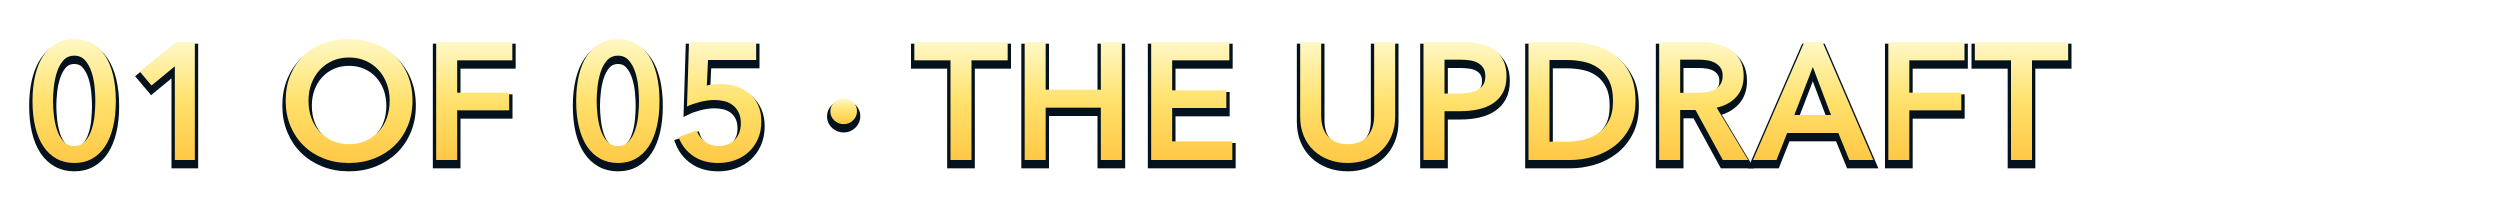
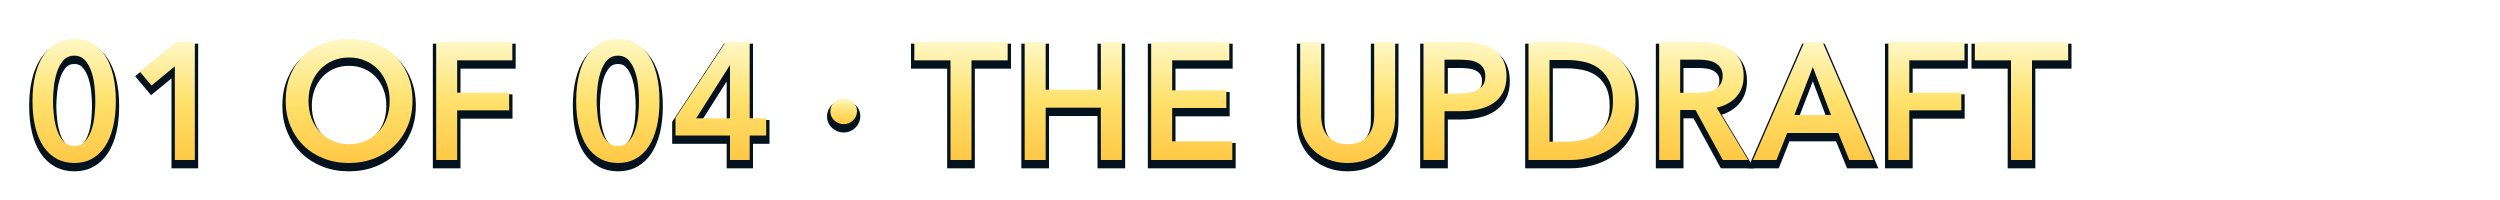
<svg xmlns="http://www.w3.org/2000/svg" width="1500" height="120" viewBox="0 0 1500 120">
-   <defs>
-     <linearGradient id="ink" x2="1" y2="1">
-       <stop stop-color="#103b4a" />
-       <stop offset=".45" stop-color="#061d2a" />
-       <stop offset="1" stop-color="#040f1b" />
-     </linearGradient>
-     <linearGradient id="gold" x2="1" y2="1">
-       <stop stop-color="#fff0b5" />
-       <stop offset=".4" stop-color="#e6bd60" />
-       <stop offset="1" stop-color="#9f692d" />
-     </linearGradient>
-     <linearGradient id="teal" x2="0" y2="1">
-       <stop stop-color="#2ad8ce" />
-       <stop offset="1" stop-color="#075b75" />
-     </linearGradient>
-     <linearGradient id="leaf" x2="1" y2="1">
-       <stop stop-color="#a9f7ad" />
-       <stop offset=".4" stop-color="#31ad85" />
-       <stop offset="1" stop-color="#0b424b" />
-     </linearGradient>
-     <radialGradient id="glow">
-       <stop stop-color="#54e8f5" stop-opacity=".25" />
-       <stop offset="1" stop-color="#36cde8" stop-opacity="0" />
-     </radialGradient>
-     <radialGradient id="orb" cx=".35" cy=".3">
-       <stop stop-color="#fffde3" />
-       <stop offset=".35" stop-color="#ffdb72" />
-       <stop offset=".8" stop-color="#b67a21" />
-       <stop offset="1" stop-color="#774013" />
-     </radialGradient>
-   </defs>
  <defs>
    <linearGradient id="step-yellow" x2="0" y2="1">
      <stop stop-color="#fff8c5" />
      <stop offset=".5" stop-color="#ffe16c" />
      <stop offset="1" stop-color="#ffc846" />
    </linearGradient>
  </defs>
  <g transform="translate(0 3)" fill="#03121d" stroke="#03121d" stroke-width="4">
    <path d="M55.500 -35.400Q55.500 -26.800 53.850 -19.900Q52.200 -13.000 49.050 -8.200Q45.900 -3.400 41.250 -0.800Q36.600 1.800 30.600 1.800Q24.600 1.800 19.900 -0.800Q15.200 -3.400 12.000 -8.200Q8.800 -13.000 7.150 -19.900Q5.500 -26.800 5.500 -35.400Q5.500 -44.000 7.150 -50.900Q8.800 -57.800 12.000 -62.600Q15.200 -67.400 19.900 -70.000Q24.600 -72.600 30.600 -72.600Q36.600 -72.600 41.250 -70.000Q45.900 -67.400 49.050 -62.600Q52.200 -57.800 53.850 -50.900Q55.500 -44.000 55.500 -35.400ZM43.200 -35.400Q43.200 -39.100 42.750 -43.800Q42.300 -48.500 40.950 -52.700Q39.600 -56.900 37.100 -59.750Q34.600 -62.600 30.600 -62.600Q26.500 -62.600 24.000 -59.750Q21.500 -56.900 20.150 -52.700Q18.800 -48.500 18.300 -43.800Q17.800 -39.100 17.800 -35.400Q17.800 -31.700 18.300 -27.000Q18.800 -22.300 20.150 -18.200Q21.500 -14.100 24.000 -11.250Q26.500 -8.400 30.600 -8.400Q34.600 -8.400 37.100 -11.250Q39.600 -14.100 40.950 -18.200Q42.300 -22.300 42.750 -27.000Q43.200 -31.700 43.200 -35.400Z" transform="translate(14 96) scale(1)" />
    <path d="M27.900 -56.200L13.900 -44.700L6.900 -53.000L29.000 -70.800L39.900 -70.800L39.900 -0.000L27.900 -0.000Z" transform="translate(77 96) scale(1)" />
    <path d="" transform="translate(140 96) scale(1)" />
    <path d="M4.400 -35.600Q4.400 -44.100 7.250 -50.950Q10.100 -57.800 15.150 -62.600Q20.200 -67.400 27.150 -70.000Q34.100 -72.600 42.300 -72.600Q50.600 -72.600 57.600 -70.000Q64.600 -67.400 69.700 -62.600Q74.800 -57.800 77.650 -50.950Q80.500 -44.100 80.500 -35.600Q80.500 -27.300 77.650 -20.450Q74.800 -13.600 69.700 -8.650Q64.600 -3.700 57.600 -0.950Q50.600 1.800 42.300 1.800Q34.100 1.800 27.150 -0.950Q20.200 -3.700 15.150 -8.650Q10.100 -13.600 7.250 -20.450Q4.400 -27.300 4.400 -35.600ZM18.100 -35.600Q18.100 -29.900 19.850 -25.150Q21.600 -20.400 24.850 -16.900Q28.100 -13.400 32.550 -11.450Q37.000 -9.500 42.400 -9.500Q47.800 -9.500 52.300 -11.450Q56.800 -13.400 60.050 -16.900Q63.300 -20.400 65.050 -25.150Q66.800 -29.900 66.800 -35.600Q66.800 -41.100 65.050 -45.800Q63.300 -50.500 60.100 -54.000Q56.900 -57.500 52.400 -59.500Q47.900 -61.500 42.400 -61.500Q36.900 -61.500 32.450 -59.500Q28.000 -57.500 24.800 -54.000Q21.600 -50.500 19.850 -45.800Q18.100 -41.100 18.100 -35.600Z" transform="translate(167 96) scale(1)" />
    <path d="M7.800 -70.800L53.500 -70.800L53.500 -59.800L20.400 -59.800L20.400 -40.400L51.600 -40.400L51.600 -29.800L20.400 -29.800L20.400 -0.000L7.800 -0.000Z" transform="translate(253.9 96) scale(1)" />
    <path d="" transform="translate(313.2 96) scale(1)" />
    <path d="M55.500 -35.400Q55.500 -26.800 53.850 -19.900Q52.200 -13.000 49.050 -8.200Q45.900 -3.400 41.250 -0.800Q36.600 1.800 30.600 1.800Q24.600 1.800 19.900 -0.800Q15.200 -3.400 12.000 -8.200Q8.800 -13.000 7.150 -19.900Q5.500 -26.800 5.500 -35.400Q5.500 -44.000 7.150 -50.900Q8.800 -57.800 12.000 -62.600Q15.200 -67.400 19.900 -70.000Q24.600 -72.600 30.600 -72.600Q36.600 -72.600 41.250 -70.000Q45.900 -67.400 49.050 -62.600Q52.200 -57.800 53.850 -50.900Q55.500 -44.000 55.500 -35.400ZM43.200 -35.400Q43.200 -39.100 42.750 -43.800Q42.300 -48.500 40.950 -52.700Q39.600 -56.900 37.100 -59.750Q34.600 -62.600 30.600 -62.600Q26.500 -62.600 24.000 -59.750Q21.500 -56.900 20.150 -52.700Q18.800 -48.500 18.300 -43.800Q17.800 -39.100 17.800 -35.400Q17.800 -31.700 18.300 -27.000Q18.800 -22.300 20.150 -18.200Q21.500 -14.100 24.000 -11.250Q26.500 -8.400 30.600 -8.400Q34.600 -8.400 37.100 -11.250Q39.600 -14.100 40.950 -18.200Q42.300 -22.300 42.750 -27.000Q43.200 -31.700 43.200 -35.400Z" transform="translate(340.2 96) scale(1)" />
-     <path d="M50.500 -60.000L21.600 -60.000L20.900 -44.700Q22.600 -45.200 24.950 -45.400Q27.300 -45.600 29.200 -45.600Q34.400 -45.600 38.850 -44.100Q43.300 -42.600 46.600 -39.750Q49.900 -36.900 51.750 -32.750Q53.600 -28.600 53.600 -23.200Q53.600 -17.300 51.550 -12.650Q49.500 -8.000 46.000 -4.800Q42.500 -1.600 37.800 0.100Q33.100 1.800 27.800 1.800Q18.900 1.800 12.800 -2.350Q6.700 -6.500 3.900 -13.700L14.800 -17.700Q16.300 -13.500 19.800 -10.950Q23.300 -8.400 28.100 -8.400Q30.800 -8.400 33.200 -9.300Q35.600 -10.200 37.400 -11.900Q39.200 -13.600 40.250 -16.150Q41.300 -18.700 41.300 -21.900Q41.300 -26.000 39.900 -28.700Q38.500 -31.400 36.250 -33.050Q34.000 -34.700 31.200 -35.350Q28.400 -36.000 25.500 -36.000Q23.500 -36.000 21.250 -35.700Q19.000 -35.400 16.850 -34.850Q14.700 -34.300 12.650 -33.600Q10.600 -32.900 9.000 -32.100L10.200 -70.800L50.500 -70.800Z" transform="translate(403.2 96) scale(1)" />
+     <path d="M34.800 -14.700L2.100 -14.700L2.100 -25.300L32.200 -70.800L46.600 -70.800L46.600 -25.000L56.500 -25.000L56.500 -14.700L46.600 -14.700L46.600 -0.000L34.800 -0.000ZM34.800 -56.700L34.600 -56.700L14.500 -25.000L34.800 -25.000Z" transform="translate(403.2 96) scale(1)" />
    <path d="" transform="translate(466.2 96) scale(1)" />
    <path d="M5.000 -29.100Q5.000 -32.300 7.350 -34.600Q9.700 -36.900 13.000 -36.900Q16.200 -36.900 18.600 -34.700Q21.000 -32.500 21.000 -29.300Q21.000 -26.100 18.650 -23.800Q16.300 -21.500 13.000 -21.500Q11.400 -21.500 9.950 -22.100Q8.500 -22.700 7.400 -23.700Q6.300 -24.700 5.650 -26.100Q5.000 -27.500 5.000 -29.100Z" transform="translate(493.2 96) scale(1)" />
    <path d="" transform="translate(521.2 96) scale(1)" />
    <path d="M22.100 -59.800L0.400 -59.800L0.400 -70.800L56.400 -70.800L56.400 -59.800L34.700 -59.800L34.700 -0.000L22.100 -0.000Z" transform="translate(548.2 96) scale(1)" />
    <path d="M7.800 -70.800L20.400 -70.800L20.400 -42.200L53.500 -42.200L53.500 -70.800L66.100 -70.800L66.100 -0.000L53.500 -0.000L53.500 -31.400L20.400 -31.400L20.400 -0.000L7.800 -0.000Z" transform="translate(607 96) scale(1)" />
    <path d="M7.800 -70.800L54.700 -70.800L54.700 -59.800L20.400 -59.800L20.400 -41.800L52.900 -41.800L52.900 -31.200L20.400 -31.200L20.400 -11.200L56.500 -11.200L56.500 -0.000L7.800 -0.000Z" transform="translate(682.9 96) scale(1)" />
    <path d="" transform="translate(745.9 96) scale(1)" />
    <path d="M64.200 -26.000Q64.200 -19.600 62.000 -14.450Q59.800 -9.300 56.000 -5.700Q52.200 -2.100 47.000 -0.150Q41.800 1.800 35.700 1.800Q29.600 1.800 24.400 -0.150Q19.200 -2.100 15.350 -5.700Q11.500 -9.300 9.350 -14.450Q7.200 -19.600 7.200 -26.000L7.200 -70.800L19.800 -70.800L19.800 -26.500Q19.800 -23.400 20.600 -20.350Q21.400 -17.300 23.250 -14.900Q25.100 -12.500 28.150 -11.000Q31.200 -9.500 35.700 -9.500Q40.200 -9.500 43.250 -11.000Q46.300 -12.500 48.150 -14.900Q50.000 -17.300 50.800 -20.350Q51.600 -23.400 51.600 -26.500L51.600 -70.800L64.200 -70.800Z" transform="translate(772.9 96) scale(1)" />
    <path d="M7.800 -70.800L30.900 -70.800Q37.000 -70.800 41.900 -69.700Q46.800 -68.600 50.300 -66.100Q53.800 -63.600 55.700 -59.700Q57.600 -55.800 57.600 -50.300Q57.600 -44.400 55.400 -40.400Q53.200 -36.400 49.450 -33.950Q45.700 -31.500 40.700 -30.400Q35.700 -29.300 30.100 -29.300L20.400 -29.300L20.400 -0.000L7.800 -0.000ZM29.200 -39.900Q32.300 -39.900 35.100 -40.350Q37.900 -40.800 40.100 -41.950Q42.300 -43.100 43.600 -45.100Q44.900 -47.100 44.900 -50.300Q44.900 -53.400 43.600 -55.350Q42.300 -57.300 40.150 -58.400Q38.000 -59.500 35.250 -59.850Q32.500 -60.200 29.600 -60.200L20.400 -60.200L20.400 -39.900Z" transform="translate(846.3 96) scale(1)" />
    <path d="M7.800 -70.800L32.900 -70.800Q39.800 -70.800 46.800 -69.000Q53.800 -67.200 59.400 -63.050Q65.000 -58.900 68.500 -52.150Q72.000 -45.400 72.000 -35.400Q72.000 -26.100 68.500 -19.400Q65.000 -12.700 59.400 -8.400Q53.800 -4.100 46.800 -2.050Q39.800 -0.000 32.900 -0.000L7.800 -0.000ZM30.900 -11.000Q35.800 -11.000 40.700 -12.150Q45.600 -13.300 49.550 -16.050Q53.500 -18.800 56.000 -23.500Q58.500 -28.200 58.500 -35.400Q58.500 -43.000 56.000 -47.800Q53.500 -52.600 49.550 -55.300Q45.600 -58.000 40.700 -59.000Q35.800 -60.000 30.900 -60.000L20.400 -60.000L20.400 -11.000Z" transform="translate(909.3 96) scale(1)" />
    <path d="M7.800 -70.800L32.400 -70.800Q37.400 -70.800 42.100 -69.750Q46.800 -68.700 50.450 -66.300Q54.100 -63.900 56.300 -60.000Q58.500 -56.100 58.500 -50.500Q58.500 -42.800 54.150 -37.950Q49.800 -33.100 42.300 -31.400L61.200 -0.000L46.000 -0.000L29.600 -30.000L20.400 -30.000L20.400 -0.000L7.800 -0.000ZM30.700 -40.300Q33.400 -40.300 36.100 -40.700Q38.800 -41.100 40.950 -42.200Q43.100 -43.300 44.500 -45.350Q45.900 -47.400 45.900 -50.600Q45.900 -53.500 44.600 -55.350Q43.300 -57.200 41.300 -58.300Q39.300 -59.400 36.750 -59.800Q34.200 -60.200 31.800 -60.200L20.400 -60.200L20.400 -40.300Z" transform="translate(987.7 96) scale(1)" />
    <path d="M30.000 -70.800L40.900 -70.800L71.400 -0.000L57.000 -0.000L50.400 -16.200L19.700 -16.200L13.300 -0.000L-0.800 -0.000ZM46.000 -27.000L35.100 -55.800L24.000 -27.000Z" transform="translate(1052.6 96) scale(1)" />
    <path d="M7.800 -70.800L53.500 -70.800L53.500 -59.800L20.400 -59.800L20.400 -40.400L51.600 -40.400L51.600 -29.800L20.400 -29.800L20.400 -0.000L7.800 -0.000Z" transform="translate(1125.2 96) scale(1)" />
    <path d="M22.100 -59.800L0.400 -59.800L0.400 -70.800L56.400 -70.800L56.400 -59.800L34.700 -59.800L34.700 -0.000L22.100 -0.000Z" transform="translate(1184.5 96) scale(1)" />
  </g>
  <path d="M55.500 -35.400Q55.500 -26.800 53.850 -19.900Q52.200 -13.000 49.050 -8.200Q45.900 -3.400 41.250 -0.800Q36.600 1.800 30.600 1.800Q24.600 1.800 19.900 -0.800Q15.200 -3.400 12.000 -8.200Q8.800 -13.000 7.150 -19.900Q5.500 -26.800 5.500 -35.400Q5.500 -44.000 7.150 -50.900Q8.800 -57.800 12.000 -62.600Q15.200 -67.400 19.900 -70.000Q24.600 -72.600 30.600 -72.600Q36.600 -72.600 41.250 -70.000Q45.900 -67.400 49.050 -62.600Q52.200 -57.800 53.850 -50.900Q55.500 -44.000 55.500 -35.400ZM43.200 -35.400Q43.200 -39.100 42.750 -43.800Q42.300 -48.500 40.950 -52.700Q39.600 -56.900 37.100 -59.750Q34.600 -62.600 30.600 -62.600Q26.500 -62.600 24.000 -59.750Q21.500 -56.900 20.150 -52.700Q18.800 -48.500 18.300 -43.800Q17.800 -39.100 17.800 -35.400Q17.800 -31.700 18.300 -27.000Q18.800 -22.300 20.150 -18.200Q21.500 -14.100 24.000 -11.250Q26.500 -8.400 30.600 -8.400Q34.600 -8.400 37.100 -11.250Q39.600 -14.100 40.950 -18.200Q42.300 -22.300 42.750 -27.000Q43.200 -31.700 43.200 -35.400Z" transform="translate(14 96) scale(1)" fill="url(#step-yellow)" />
  <path d="M27.900 -56.200L13.900 -44.700L6.900 -53.000L29.000 -70.800L39.900 -70.800L39.900 -0.000L27.900 -0.000Z" transform="translate(77 96) scale(1)" fill="url(#step-yellow)" />
  <path d="" transform="translate(140 96) scale(1)" fill="url(#step-yellow)" />
  <path d="M4.400 -35.600Q4.400 -44.100 7.250 -50.950Q10.100 -57.800 15.150 -62.600Q20.200 -67.400 27.150 -70.000Q34.100 -72.600 42.300 -72.600Q50.600 -72.600 57.600 -70.000Q64.600 -67.400 69.700 -62.600Q74.800 -57.800 77.650 -50.950Q80.500 -44.100 80.500 -35.600Q80.500 -27.300 77.650 -20.450Q74.800 -13.600 69.700 -8.650Q64.600 -3.700 57.600 -0.950Q50.600 1.800 42.300 1.800Q34.100 1.800 27.150 -0.950Q20.200 -3.700 15.150 -8.650Q10.100 -13.600 7.250 -20.450Q4.400 -27.300 4.400 -35.600ZM18.100 -35.600Q18.100 -29.900 19.850 -25.150Q21.600 -20.400 24.850 -16.900Q28.100 -13.400 32.550 -11.450Q37.000 -9.500 42.400 -9.500Q47.800 -9.500 52.300 -11.450Q56.800 -13.400 60.050 -16.900Q63.300 -20.400 65.050 -25.150Q66.800 -29.900 66.800 -35.600Q66.800 -41.100 65.050 -45.800Q63.300 -50.500 60.100 -54.000Q56.900 -57.500 52.400 -59.500Q47.900 -61.500 42.400 -61.500Q36.900 -61.500 32.450 -59.500Q28.000 -57.500 24.800 -54.000Q21.600 -50.500 19.850 -45.800Q18.100 -41.100 18.100 -35.600Z" transform="translate(167 96) scale(1)" fill="url(#step-yellow)" />
  <path d="M7.800 -70.800L53.500 -70.800L53.500 -59.800L20.400 -59.800L20.400 -40.400L51.600 -40.400L51.600 -29.800L20.400 -29.800L20.400 -0.000L7.800 -0.000Z" transform="translate(253.9 96) scale(1)" fill="url(#step-yellow)" />
  <path d="" transform="translate(313.2 96) scale(1)" fill="url(#step-yellow)" />
  <path d="M55.500 -35.400Q55.500 -26.800 53.850 -19.900Q52.200 -13.000 49.050 -8.200Q45.900 -3.400 41.250 -0.800Q36.600 1.800 30.600 1.800Q24.600 1.800 19.900 -0.800Q15.200 -3.400 12.000 -8.200Q8.800 -13.000 7.150 -19.900Q5.500 -26.800 5.500 -35.400Q5.500 -44.000 7.150 -50.900Q8.800 -57.800 12.000 -62.600Q15.200 -67.400 19.900 -70.000Q24.600 -72.600 30.600 -72.600Q36.600 -72.600 41.250 -70.000Q45.900 -67.400 49.050 -62.600Q52.200 -57.800 53.850 -50.900Q55.500 -44.000 55.500 -35.400ZM43.200 -35.400Q43.200 -39.100 42.750 -43.800Q42.300 -48.500 40.950 -52.700Q39.600 -56.900 37.100 -59.750Q34.600 -62.600 30.600 -62.600Q26.500 -62.600 24.000 -59.750Q21.500 -56.900 20.150 -52.700Q18.800 -48.500 18.300 -43.800Q17.800 -39.100 17.800 -35.400Q17.800 -31.700 18.300 -27.000Q18.800 -22.300 20.150 -18.200Q21.500 -14.100 24.000 -11.250Q26.500 -8.400 30.600 -8.400Q34.600 -8.400 37.100 -11.250Q39.600 -14.100 40.950 -18.200Q42.300 -22.300 42.750 -27.000Q43.200 -31.700 43.200 -35.400Z" transform="translate(340.2 96) scale(1)" fill="url(#step-yellow)" />
-   <path d="M50.500 -60.000L21.600 -60.000L20.900 -44.700Q22.600 -45.200 24.950 -45.400Q27.300 -45.600 29.200 -45.600Q34.400 -45.600 38.850 -44.100Q43.300 -42.600 46.600 -39.750Q49.900 -36.900 51.750 -32.750Q53.600 -28.600 53.600 -23.200Q53.600 -17.300 51.550 -12.650Q49.500 -8.000 46.000 -4.800Q42.500 -1.600 37.800 0.100Q33.100 1.800 27.800 1.800Q18.900 1.800 12.800 -2.350Q6.700 -6.500 3.900 -13.700L14.800 -17.700Q16.300 -13.500 19.800 -10.950Q23.300 -8.400 28.100 -8.400Q30.800 -8.400 33.200 -9.300Q35.600 -10.200 37.400 -11.900Q39.200 -13.600 40.250 -16.150Q41.300 -18.700 41.300 -21.900Q41.300 -26.000 39.900 -28.700Q38.500 -31.400 36.250 -33.050Q34.000 -34.700 31.200 -35.350Q28.400 -36.000 25.500 -36.000Q23.500 -36.000 21.250 -35.700Q19.000 -35.400 16.850 -34.850Q14.700 -34.300 12.650 -33.600Q10.600 -32.900 9.000 -32.100L10.200 -70.800L50.500 -70.800Z" transform="translate(403.2 96) scale(1)" fill="url(#step-yellow)" />
+   <path d="M34.800 -14.700L2.100 -14.700L2.100 -25.300L32.200 -70.800L46.600 -70.800L46.600 -25.000L56.500 -25.000L56.500 -14.700L46.600 -14.700L46.600 -0.000L34.800 -0.000ZM34.800 -56.700L34.600 -56.700L14.500 -25.000L34.800 -25.000Z" transform="translate(403.2 96) scale(1)" fill="url(#step-yellow)" />
  <path d="" transform="translate(466.2 96) scale(1)" fill="url(#step-yellow)" />
  <path d="M5.000 -29.100Q5.000 -32.300 7.350 -34.600Q9.700 -36.900 13.000 -36.900Q16.200 -36.900 18.600 -34.700Q21.000 -32.500 21.000 -29.300Q21.000 -26.100 18.650 -23.800Q16.300 -21.500 13.000 -21.500Q11.400 -21.500 9.950 -22.100Q8.500 -22.700 7.400 -23.700Q6.300 -24.700 5.650 -26.100Q5.000 -27.500 5.000 -29.100Z" transform="translate(493.2 96) scale(1)" fill="url(#step-yellow)" />
  <path d="" transform="translate(521.2 96) scale(1)" fill="url(#step-yellow)" />
  <path d="M22.100 -59.800L0.400 -59.800L0.400 -70.800L56.400 -70.800L56.400 -59.800L34.700 -59.800L34.700 -0.000L22.100 -0.000Z" transform="translate(548.2 96) scale(1)" fill="url(#step-yellow)" />
  <path d="M7.800 -70.800L20.400 -70.800L20.400 -42.200L53.500 -42.200L53.500 -70.800L66.100 -70.800L66.100 -0.000L53.500 -0.000L53.500 -31.400L20.400 -31.400L20.400 -0.000L7.800 -0.000Z" transform="translate(607 96) scale(1)" fill="url(#step-yellow)" />
  <path d="M7.800 -70.800L54.700 -70.800L54.700 -59.800L20.400 -59.800L20.400 -41.800L52.900 -41.800L52.900 -31.200L20.400 -31.200L20.400 -11.200L56.500 -11.200L56.500 -0.000L7.800 -0.000Z" transform="translate(682.9 96) scale(1)" fill="url(#step-yellow)" />
  <path d="" transform="translate(745.9 96) scale(1)" fill="url(#step-yellow)" />
  <path d="M64.200 -26.000Q64.200 -19.600 62.000 -14.450Q59.800 -9.300 56.000 -5.700Q52.200 -2.100 47.000 -0.150Q41.800 1.800 35.700 1.800Q29.600 1.800 24.400 -0.150Q19.200 -2.100 15.350 -5.700Q11.500 -9.300 9.350 -14.450Q7.200 -19.600 7.200 -26.000L7.200 -70.800L19.800 -70.800L19.800 -26.500Q19.800 -23.400 20.600 -20.350Q21.400 -17.300 23.250 -14.900Q25.100 -12.500 28.150 -11.000Q31.200 -9.500 35.700 -9.500Q40.200 -9.500 43.250 -11.000Q46.300 -12.500 48.150 -14.900Q50.000 -17.300 50.800 -20.350Q51.600 -23.400 51.600 -26.500L51.600 -70.800L64.200 -70.800Z" transform="translate(772.9 96) scale(1)" fill="url(#step-yellow)" />
  <path d="M7.800 -70.800L30.900 -70.800Q37.000 -70.800 41.900 -69.700Q46.800 -68.600 50.300 -66.100Q53.800 -63.600 55.700 -59.700Q57.600 -55.800 57.600 -50.300Q57.600 -44.400 55.400 -40.400Q53.200 -36.400 49.450 -33.950Q45.700 -31.500 40.700 -30.400Q35.700 -29.300 30.100 -29.300L20.400 -29.300L20.400 -0.000L7.800 -0.000ZM29.200 -39.900Q32.300 -39.900 35.100 -40.350Q37.900 -40.800 40.100 -41.950Q42.300 -43.100 43.600 -45.100Q44.900 -47.100 44.900 -50.300Q44.900 -53.400 43.600 -55.350Q42.300 -57.300 40.150 -58.400Q38.000 -59.500 35.250 -59.850Q32.500 -60.200 29.600 -60.200L20.400 -60.200L20.400 -39.900Z" transform="translate(846.3 96) scale(1)" fill="url(#step-yellow)" />
  <path d="M7.800 -70.800L32.900 -70.800Q39.800 -70.800 46.800 -69.000Q53.800 -67.200 59.400 -63.050Q65.000 -58.900 68.500 -52.150Q72.000 -45.400 72.000 -35.400Q72.000 -26.100 68.500 -19.400Q65.000 -12.700 59.400 -8.400Q53.800 -4.100 46.800 -2.050Q39.800 -0.000 32.900 -0.000L7.800 -0.000ZM30.900 -11.000Q35.800 -11.000 40.700 -12.150Q45.600 -13.300 49.550 -16.050Q53.500 -18.800 56.000 -23.500Q58.500 -28.200 58.500 -35.400Q58.500 -43.000 56.000 -47.800Q53.500 -52.600 49.550 -55.300Q45.600 -58.000 40.700 -59.000Q35.800 -60.000 30.900 -60.000L20.400 -60.000L20.400 -11.000Z" transform="translate(909.3 96) scale(1)" fill="url(#step-yellow)" />
  <path d="M7.800 -70.800L32.400 -70.800Q37.400 -70.800 42.100 -69.750Q46.800 -68.700 50.450 -66.300Q54.100 -63.900 56.300 -60.000Q58.500 -56.100 58.500 -50.500Q58.500 -42.800 54.150 -37.950Q49.800 -33.100 42.300 -31.400L61.200 -0.000L46.000 -0.000L29.600 -30.000L20.400 -30.000L20.400 -0.000L7.800 -0.000ZM30.700 -40.300Q33.400 -40.300 36.100 -40.700Q38.800 -41.100 40.950 -42.200Q43.100 -43.300 44.500 -45.350Q45.900 -47.400 45.900 -50.600Q45.900 -53.500 44.600 -55.350Q43.300 -57.200 41.300 -58.300Q39.300 -59.400 36.750 -59.800Q34.200 -60.200 31.800 -60.200L20.400 -60.200L20.400 -40.300Z" transform="translate(987.7 96) scale(1)" fill="url(#step-yellow)" />
  <path d="M30.000 -70.800L40.900 -70.800L71.400 -0.000L57.000 -0.000L50.400 -16.200L19.700 -16.200L13.300 -0.000L-0.800 -0.000ZM46.000 -27.000L35.100 -55.800L24.000 -27.000Z" transform="translate(1052.6 96) scale(1)" fill="url(#step-yellow)" />
  <path d="M7.800 -70.800L53.500 -70.800L53.500 -59.800L20.400 -59.800L20.400 -40.400L51.600 -40.400L51.600 -29.800L20.400 -29.800L20.400 -0.000L7.800 -0.000Z" transform="translate(1125.2 96) scale(1)" fill="url(#step-yellow)" />
  <path d="M22.100 -59.800L0.400 -59.800L0.400 -70.800L56.400 -70.800L56.400 -59.800L34.700 -59.800L34.700 -0.000L22.100 -0.000Z" transform="translate(1184.5 96) scale(1)" fill="url(#step-yellow)" />
</svg>
